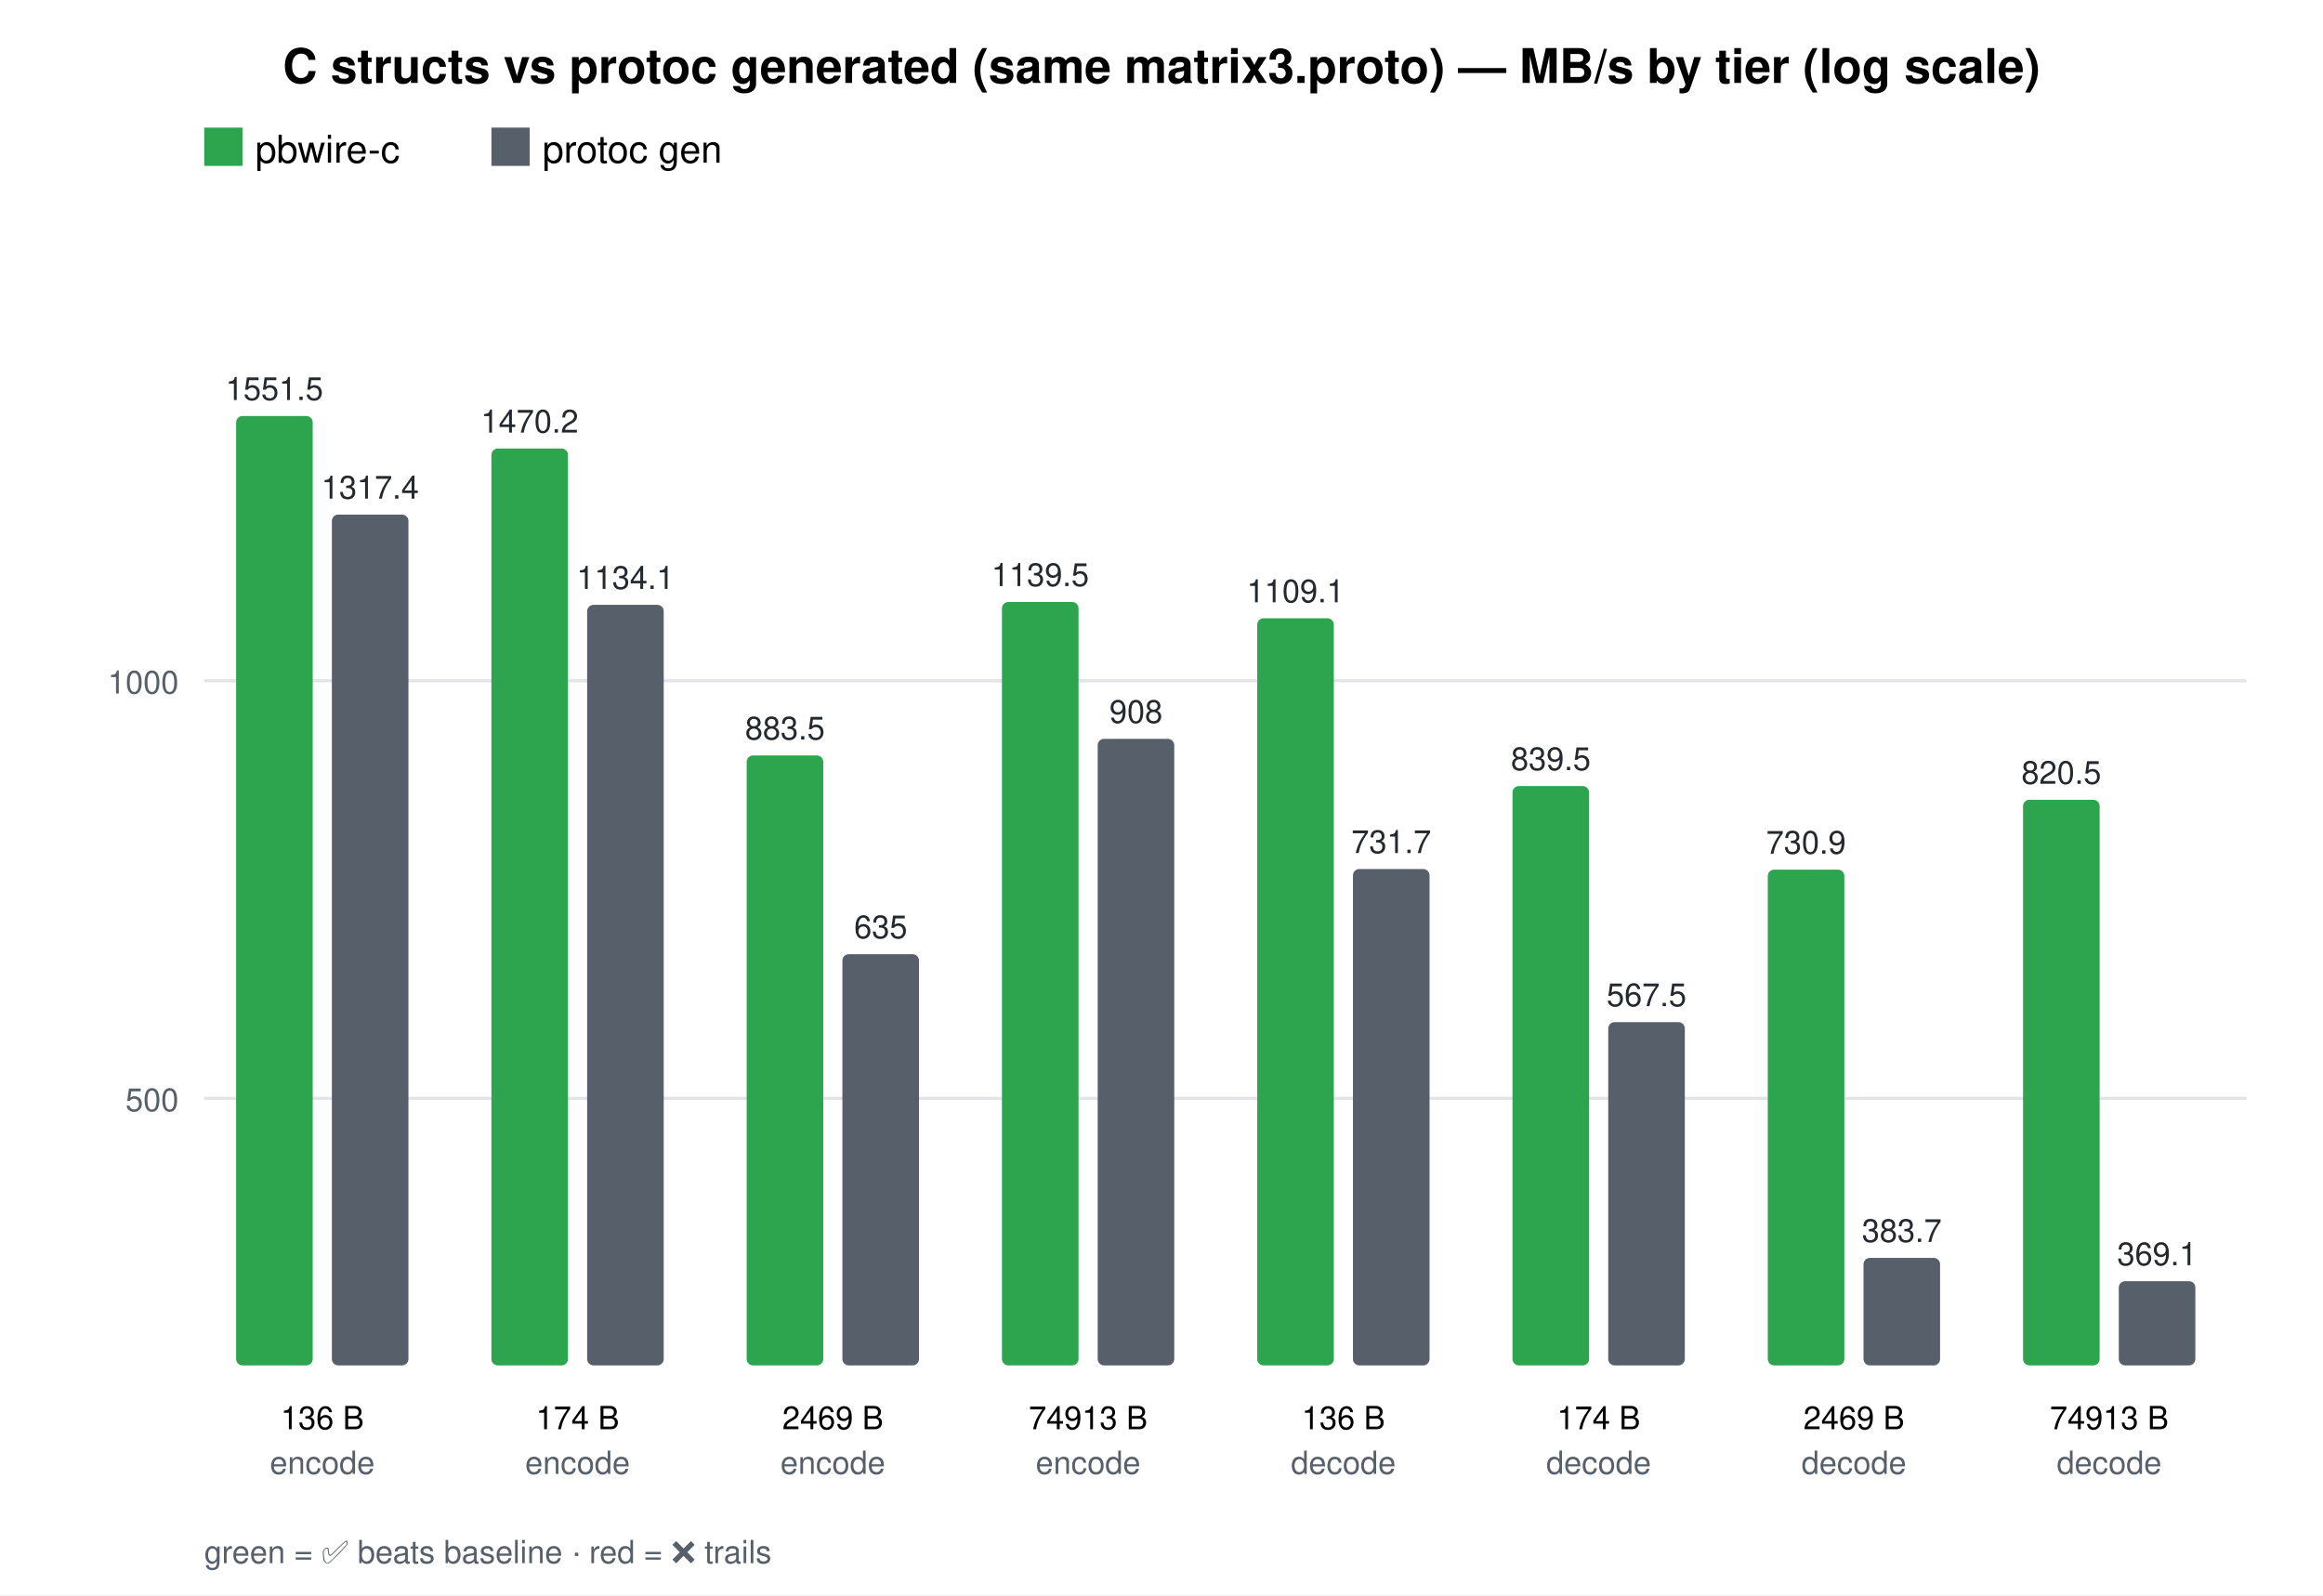
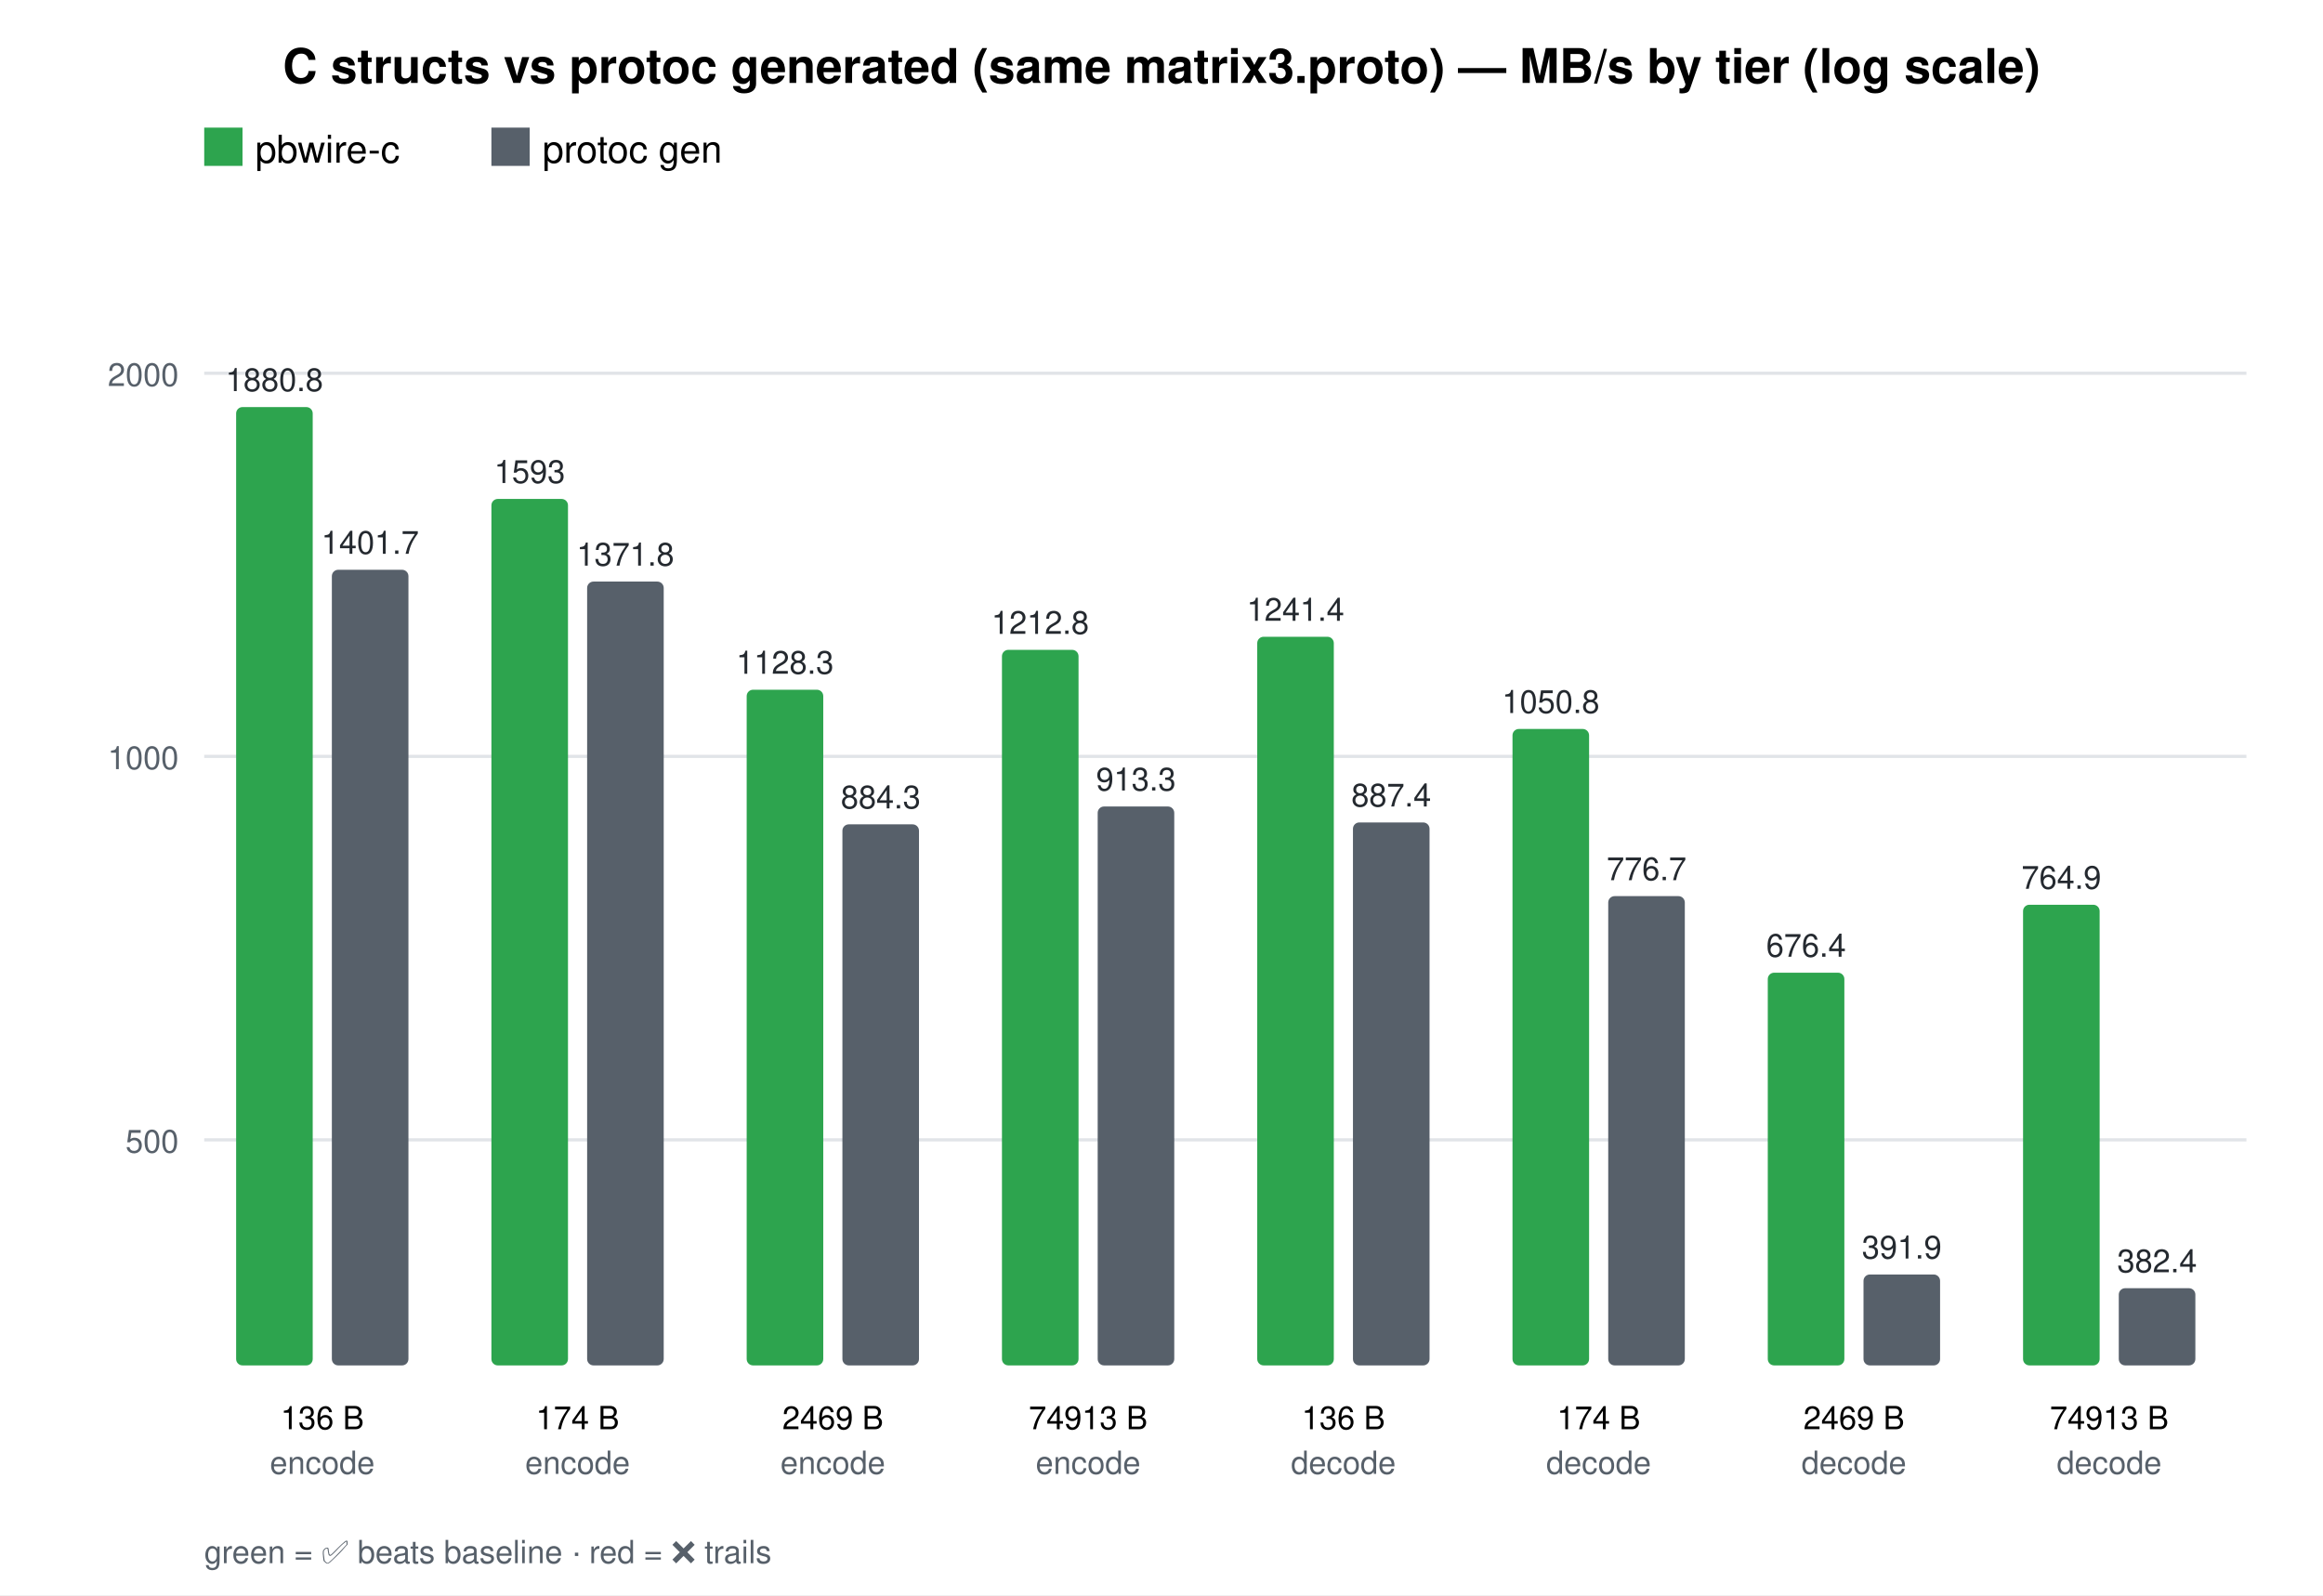
<svg xmlns="http://www.w3.org/2000/svg" width="728" height="500" font-family="Helvetica, Arial, sans-serif">
  <rect width="728" height="500" fill="#ffffff" />
  <text x="364.0" y="26" text-anchor="middle" font-size="15" font-weight="bold">C structs vs protoc generated (same matrix3.proto) — MB/s by tier (log scale)</text>
  <rect x="64" y="40" width="12" height="12" fill="#2da44e" />
  <text x="80" y="51" font-size="12">pbwire-c</text>
  <rect x="154.0" y="40" width="12" height="12" fill="#57606a" />
  <text x="170.0" y="51" font-size="12">protoc gen</text>
-   <line x1="64" y1="344.3" x2="704" y2="344.3" stroke="#e1e4e8" />
-   <text x="56" y="348.3" text-anchor="end" font-size="10" fill="#57606a">500</text>
-   <line x1="64" y1="213.4" x2="704" y2="213.4" stroke="#e1e4e8" />
-   <text x="56" y="217.4" text-anchor="end" font-size="10" fill="#57606a">1000</text>
+   <line x1="64" y1="357.3" x2="704" y2="357.3" stroke="#e1e4e8" />
+   <text x="56" y="361.3" text-anchor="end" font-size="10" fill="#57606a">500</text>
+   <line x1="64" y1="237.1" x2="704" y2="237.1" stroke="#e1e4e8" />
+   <text x="56" y="241.1" text-anchor="end" font-size="10" fill="#57606a">1000</text>
+   <line x1="64" y1="117.0" x2="704" y2="117.0" stroke="#e1e4e8" />
+   <text x="56" y="121.0" text-anchor="end" font-size="10" fill="#57606a">2000</text>
  <text x="101.0" y="448" text-anchor="middle" font-size="10">136 B</text>
  <text x="101.0" y="462" text-anchor="middle" font-size="10" fill="#57606a">encode</text>
-   <rect x="74.0" y="130.4" width="24" height="297.6" rx="2" fill="#2da44e" />
-   <text x="86.0" y="125.4" text-anchor="middle" font-size="10" fill="#24292f">1551.5</text>
-   <rect x="104.0" y="161.3" width="24" height="266.7" rx="2" fill="#57606a" />
-   <text x="116.0" y="156.3" text-anchor="middle" font-size="10" fill="#24292f">1317.4</text>
+   <rect x="74.0" y="127.6" width="24" height="300.4" rx="2" fill="#2da44e" />
+   <text x="86.0" y="122.6" text-anchor="middle" font-size="10" fill="#24292f">1880.8</text>
+   <rect x="104.0" y="178.6" width="24" height="249.4" rx="2" fill="#57606a" />
+   <text x="116.0" y="173.6" text-anchor="middle" font-size="10" fill="#24292f">1401.7</text>
  <text x="181.0" y="448" text-anchor="middle" font-size="10">174 B</text>
  <text x="181.0" y="462" text-anchor="middle" font-size="10" fill="#57606a">encode</text>
-   <rect x="154.0" y="140.6" width="24" height="287.4" rx="2" fill="#2da44e" />
-   <text x="166.0" y="135.6" text-anchor="middle" font-size="10" fill="#24292f">1470.2</text>
-   <rect x="184.0" y="189.6" width="24" height="238.4" rx="2" fill="#57606a" />
-   <text x="196.0" y="184.6" text-anchor="middle" font-size="10" fill="#24292f">1134.1</text>
+   <rect x="154.0" y="156.4" width="24" height="271.6" rx="2" fill="#2da44e" />
+   <text x="166.0" y="151.4" text-anchor="middle" font-size="10" fill="#24292f">1593</text>
+   <rect x="184.0" y="182.3" width="24" height="245.7" rx="2" fill="#57606a" />
+   <text x="196.0" y="177.3" text-anchor="middle" font-size="10" fill="#24292f">1371.8</text>
  <text x="261.0" y="448" text-anchor="middle" font-size="10">2469 B</text>
  <text x="261.0" y="462" text-anchor="middle" font-size="10" fill="#57606a">encode</text>
-   <rect x="234.0" y="236.8" width="24" height="191.2" rx="2" fill="#2da44e" />
-   <text x="246.0" y="231.8" text-anchor="middle" font-size="10" fill="#24292f">883.5</text>
-   <rect x="264.0" y="299.1" width="24" height="128.9" rx="2" fill="#57606a" />
-   <text x="276.0" y="294.1" text-anchor="middle" font-size="10" fill="#24292f">635</text>
+   <rect x="234.0" y="216.2" width="24" height="211.8" rx="2" fill="#2da44e" />
+   <text x="246.0" y="211.2" text-anchor="middle" font-size="10" fill="#24292f">1128.3</text>
+   <rect x="264.0" y="258.4" width="24" height="169.6" rx="2" fill="#57606a" />
+   <text x="276.0" y="253.4" text-anchor="middle" font-size="10" fill="#24292f">884.3</text>
  <text x="341.0" y="448" text-anchor="middle" font-size="10">74913 B</text>
  <text x="341.0" y="462" text-anchor="middle" font-size="10" fill="#57606a">encode</text>
-   <rect x="314.0" y="188.7" width="24" height="239.3" rx="2" fill="#2da44e" />
-   <text x="326.0" y="183.7" text-anchor="middle" font-size="10" fill="#24292f">1139.5</text>
-   <rect x="344.0" y="231.6" width="24" height="196.4" rx="2" fill="#57606a" />
-   <text x="356.0" y="226.6" text-anchor="middle" font-size="10" fill="#24292f">908</text>
+   <rect x="314.0" y="203.7" width="24" height="224.3" rx="2" fill="#2da44e" />
+   <text x="326.0" y="198.7" text-anchor="middle" font-size="10" fill="#24292f">1212.8</text>
+   <rect x="344.0" y="252.8" width="24" height="175.2" rx="2" fill="#57606a" />
+   <text x="356.0" y="247.8" text-anchor="middle" font-size="10" fill="#24292f">913.3</text>
  <text x="421.0" y="448" text-anchor="middle" font-size="10">136 B</text>
  <text x="421.0" y="462" text-anchor="middle" font-size="10" fill="#57606a">decode</text>
-   <rect x="394.0" y="193.8" width="24" height="234.2" rx="2" fill="#2da44e" />
-   <text x="406.0" y="188.8" text-anchor="middle" font-size="10" fill="#24292f">1109.1</text>
-   <rect x="424.0" y="272.4" width="24" height="155.6" rx="2" fill="#57606a" />
-   <text x="436.0" y="267.4" text-anchor="middle" font-size="10" fill="#24292f">731.7</text>
+   <rect x="394.0" y="199.6" width="24" height="228.4" rx="2" fill="#2da44e" />
+   <text x="406.0" y="194.6" text-anchor="middle" font-size="10" fill="#24292f">1241.4</text>
+   <rect x="424.0" y="257.8" width="24" height="170.2" rx="2" fill="#57606a" />
+   <text x="436.0" y="252.8" text-anchor="middle" font-size="10" fill="#24292f">887.4</text>
  <text x="501.0" y="448" text-anchor="middle" font-size="10">174 B</text>
  <text x="501.0" y="462" text-anchor="middle" font-size="10" fill="#57606a">decode</text>
-   <rect x="474.0" y="246.4" width="24" height="181.6" rx="2" fill="#2da44e" />
-   <text x="486.0" y="241.4" text-anchor="middle" font-size="10" fill="#24292f">839.5</text>
-   <rect x="504.0" y="320.4" width="24" height="107.6" rx="2" fill="#57606a" />
-   <text x="516.0" y="315.4" text-anchor="middle" font-size="10" fill="#24292f">567.5</text>
+   <rect x="474.0" y="228.5" width="24" height="199.5" rx="2" fill="#2da44e" />
+   <text x="486.0" y="223.5" text-anchor="middle" font-size="10" fill="#24292f">1050.8</text>
+   <rect x="504.0" y="280.9" width="24" height="147.1" rx="2" fill="#57606a" />
+   <text x="516.0" y="275.9" text-anchor="middle" font-size="10" fill="#24292f">776.7</text>
  <text x="581.0" y="448" text-anchor="middle" font-size="10">2469 B</text>
  <text x="581.0" y="462" text-anchor="middle" font-size="10" fill="#57606a">decode</text>
-   <rect x="554.0" y="272.6" width="24" height="155.4" rx="2" fill="#2da44e" />
-   <text x="566.0" y="267.6" text-anchor="middle" font-size="10" fill="#24292f">730.9</text>
-   <rect x="584.0" y="394.3" width="24" height="33.7" rx="2" fill="#57606a" />
-   <text x="596.0" y="389.3" text-anchor="middle" font-size="10" fill="#24292f">383.7</text>
+   <rect x="554.0" y="304.9" width="24" height="123.1" rx="2" fill="#2da44e" />
+   <text x="566.0" y="299.9" text-anchor="middle" font-size="10" fill="#24292f">676.4</text>
+   <rect x="584.0" y="399.5" width="24" height="28.5" rx="2" fill="#57606a" />
+   <text x="596.0" y="394.5" text-anchor="middle" font-size="10" fill="#24292f">391.9</text>
  <text x="661.0" y="448" text-anchor="middle" font-size="10">74913 B</text>
  <text x="661.0" y="462" text-anchor="middle" font-size="10" fill="#57606a">decode</text>
-   <rect x="634.0" y="250.7" width="24" height="177.3" rx="2" fill="#2da44e" />
-   <text x="646.0" y="245.7" text-anchor="middle" font-size="10" fill="#24292f">820.5</text>
-   <rect x="664.0" y="401.6" width="24" height="26.4" rx="2" fill="#57606a" />
-   <text x="676.0" y="396.6" text-anchor="middle" font-size="10" fill="#24292f">369.1</text>
+   <rect x="634.0" y="283.6" width="24" height="144.4" rx="2" fill="#2da44e" />
+   <text x="646.0" y="278.6" text-anchor="middle" font-size="10" fill="#24292f">764.9</text>
+   <rect x="664.0" y="403.8" width="24" height="24.2" rx="2" fill="#57606a" />
+   <text x="676.0" y="398.8" text-anchor="middle" font-size="10" fill="#24292f">382.4</text>
  <text x="64" y="490" font-size="10" fill="#57606a">green = ✅ beats baseline · red = ❌ trails</text>
</svg>
